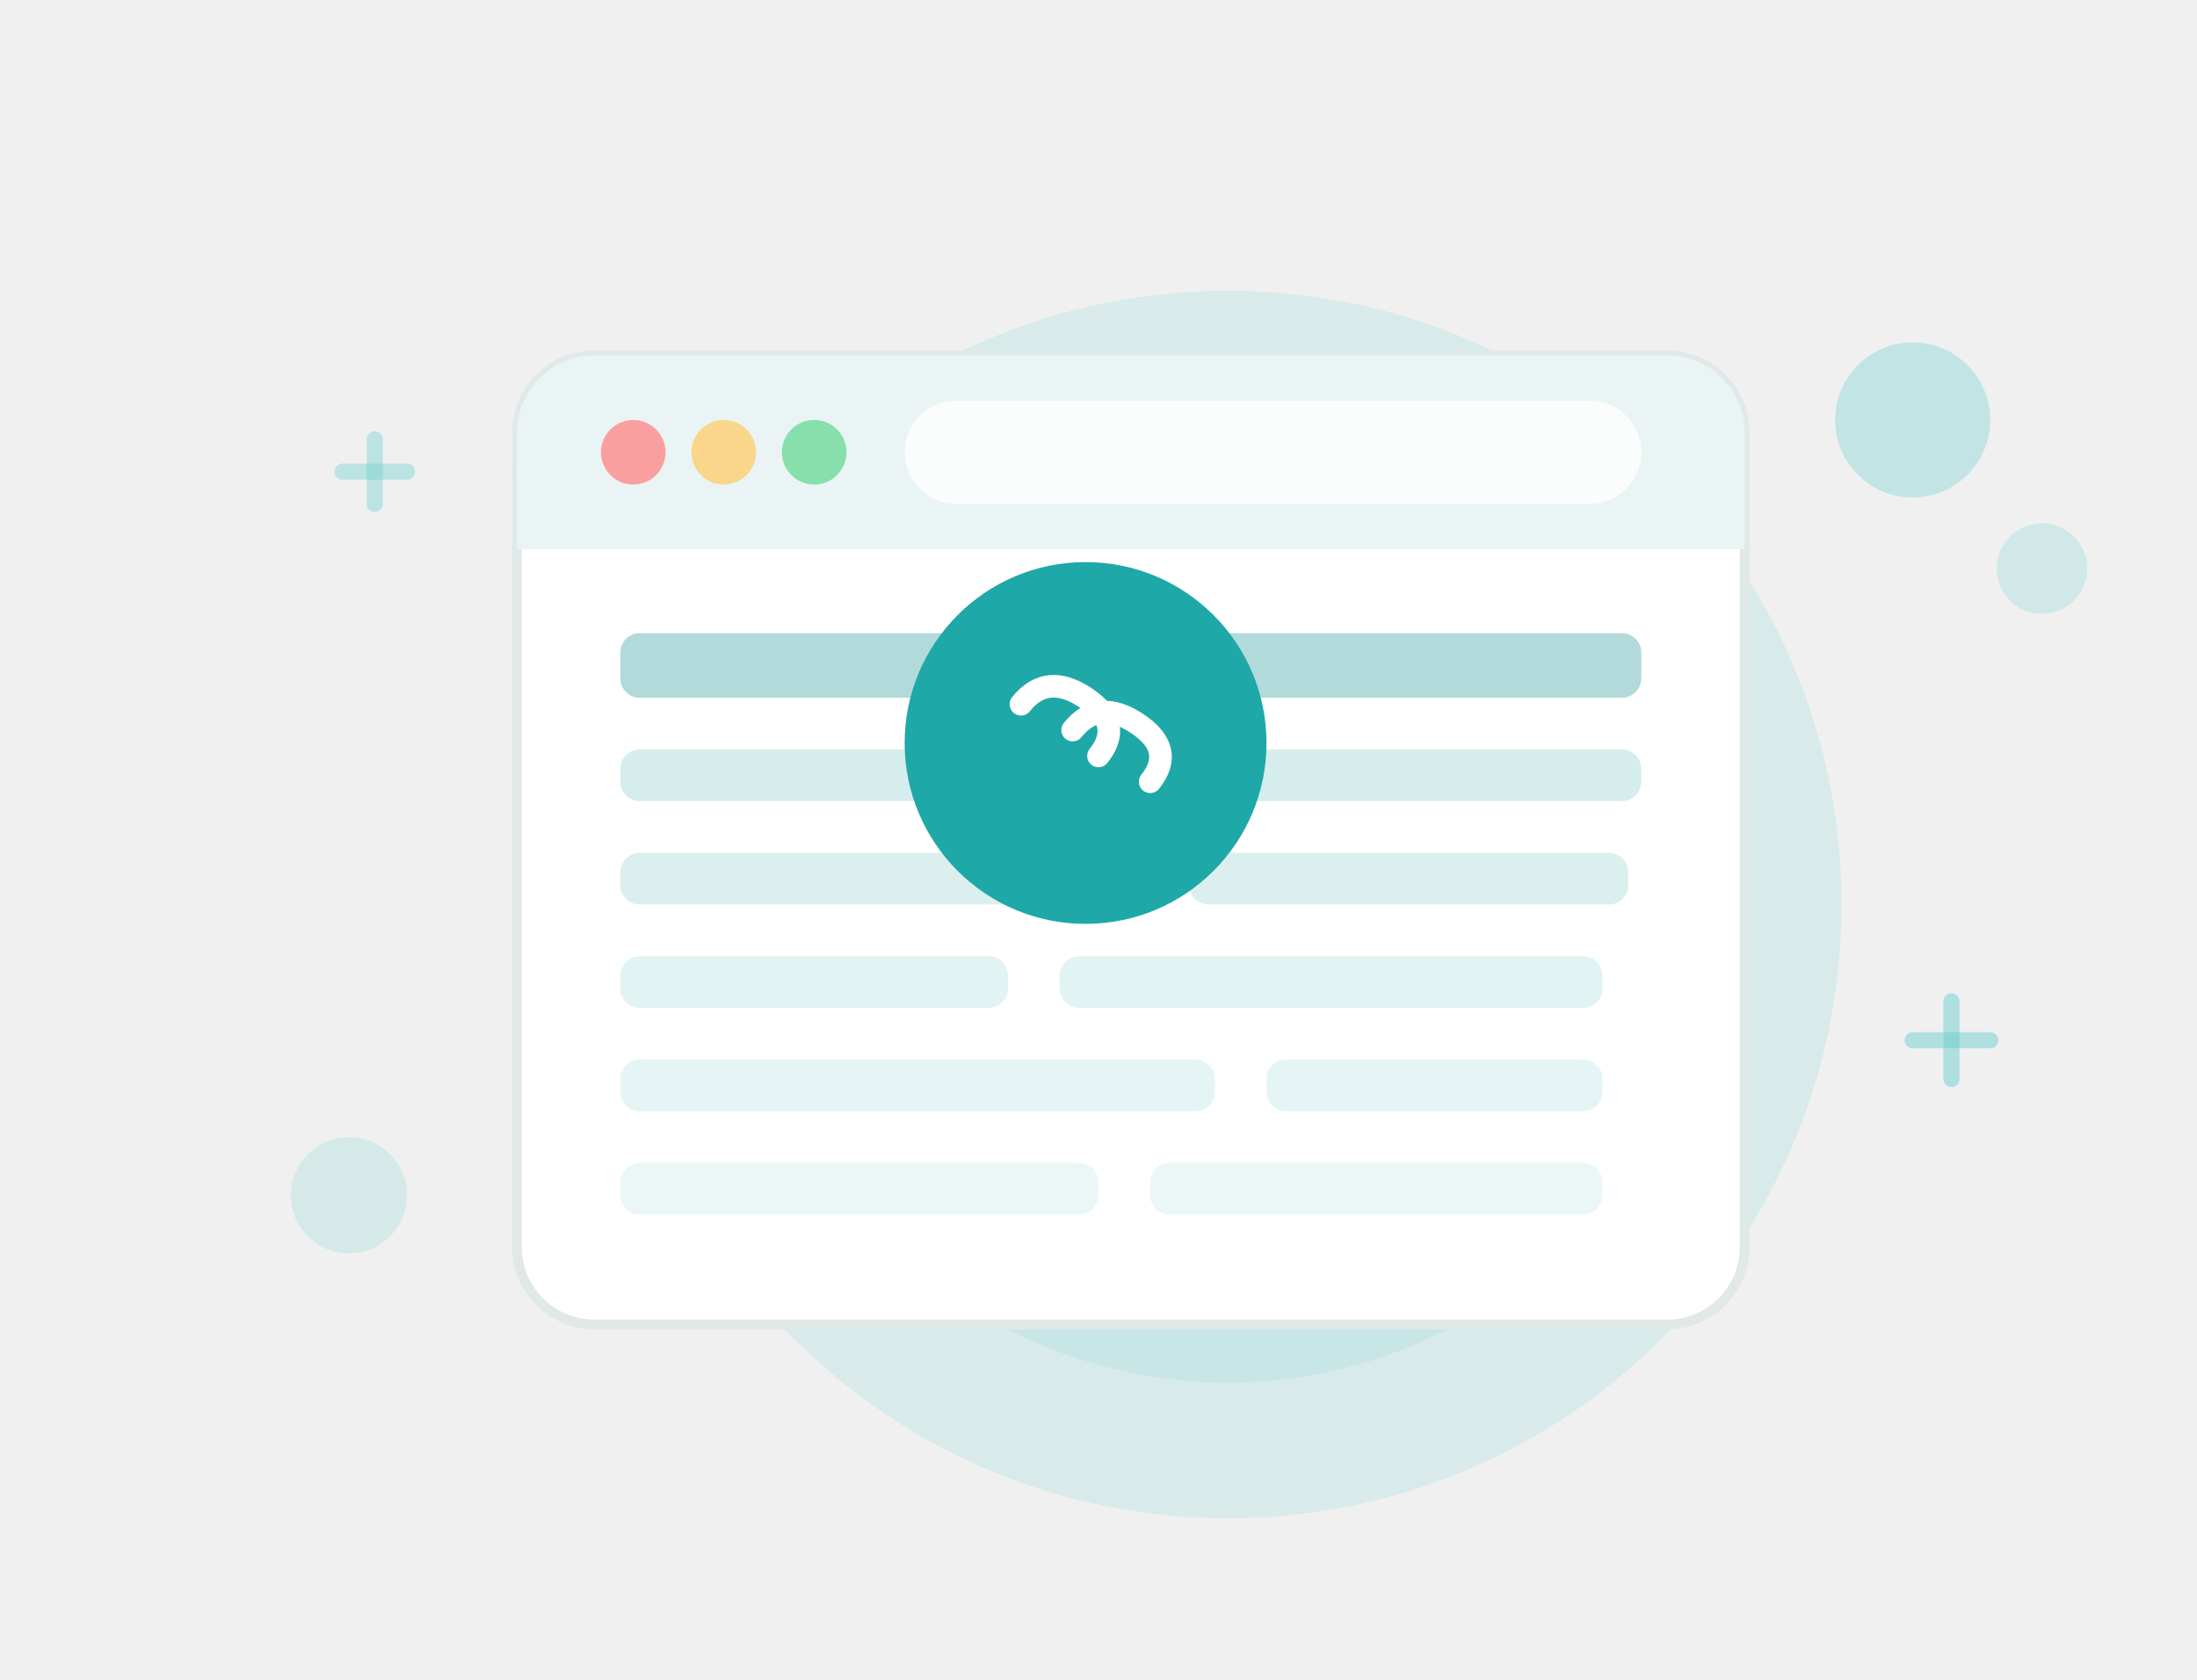
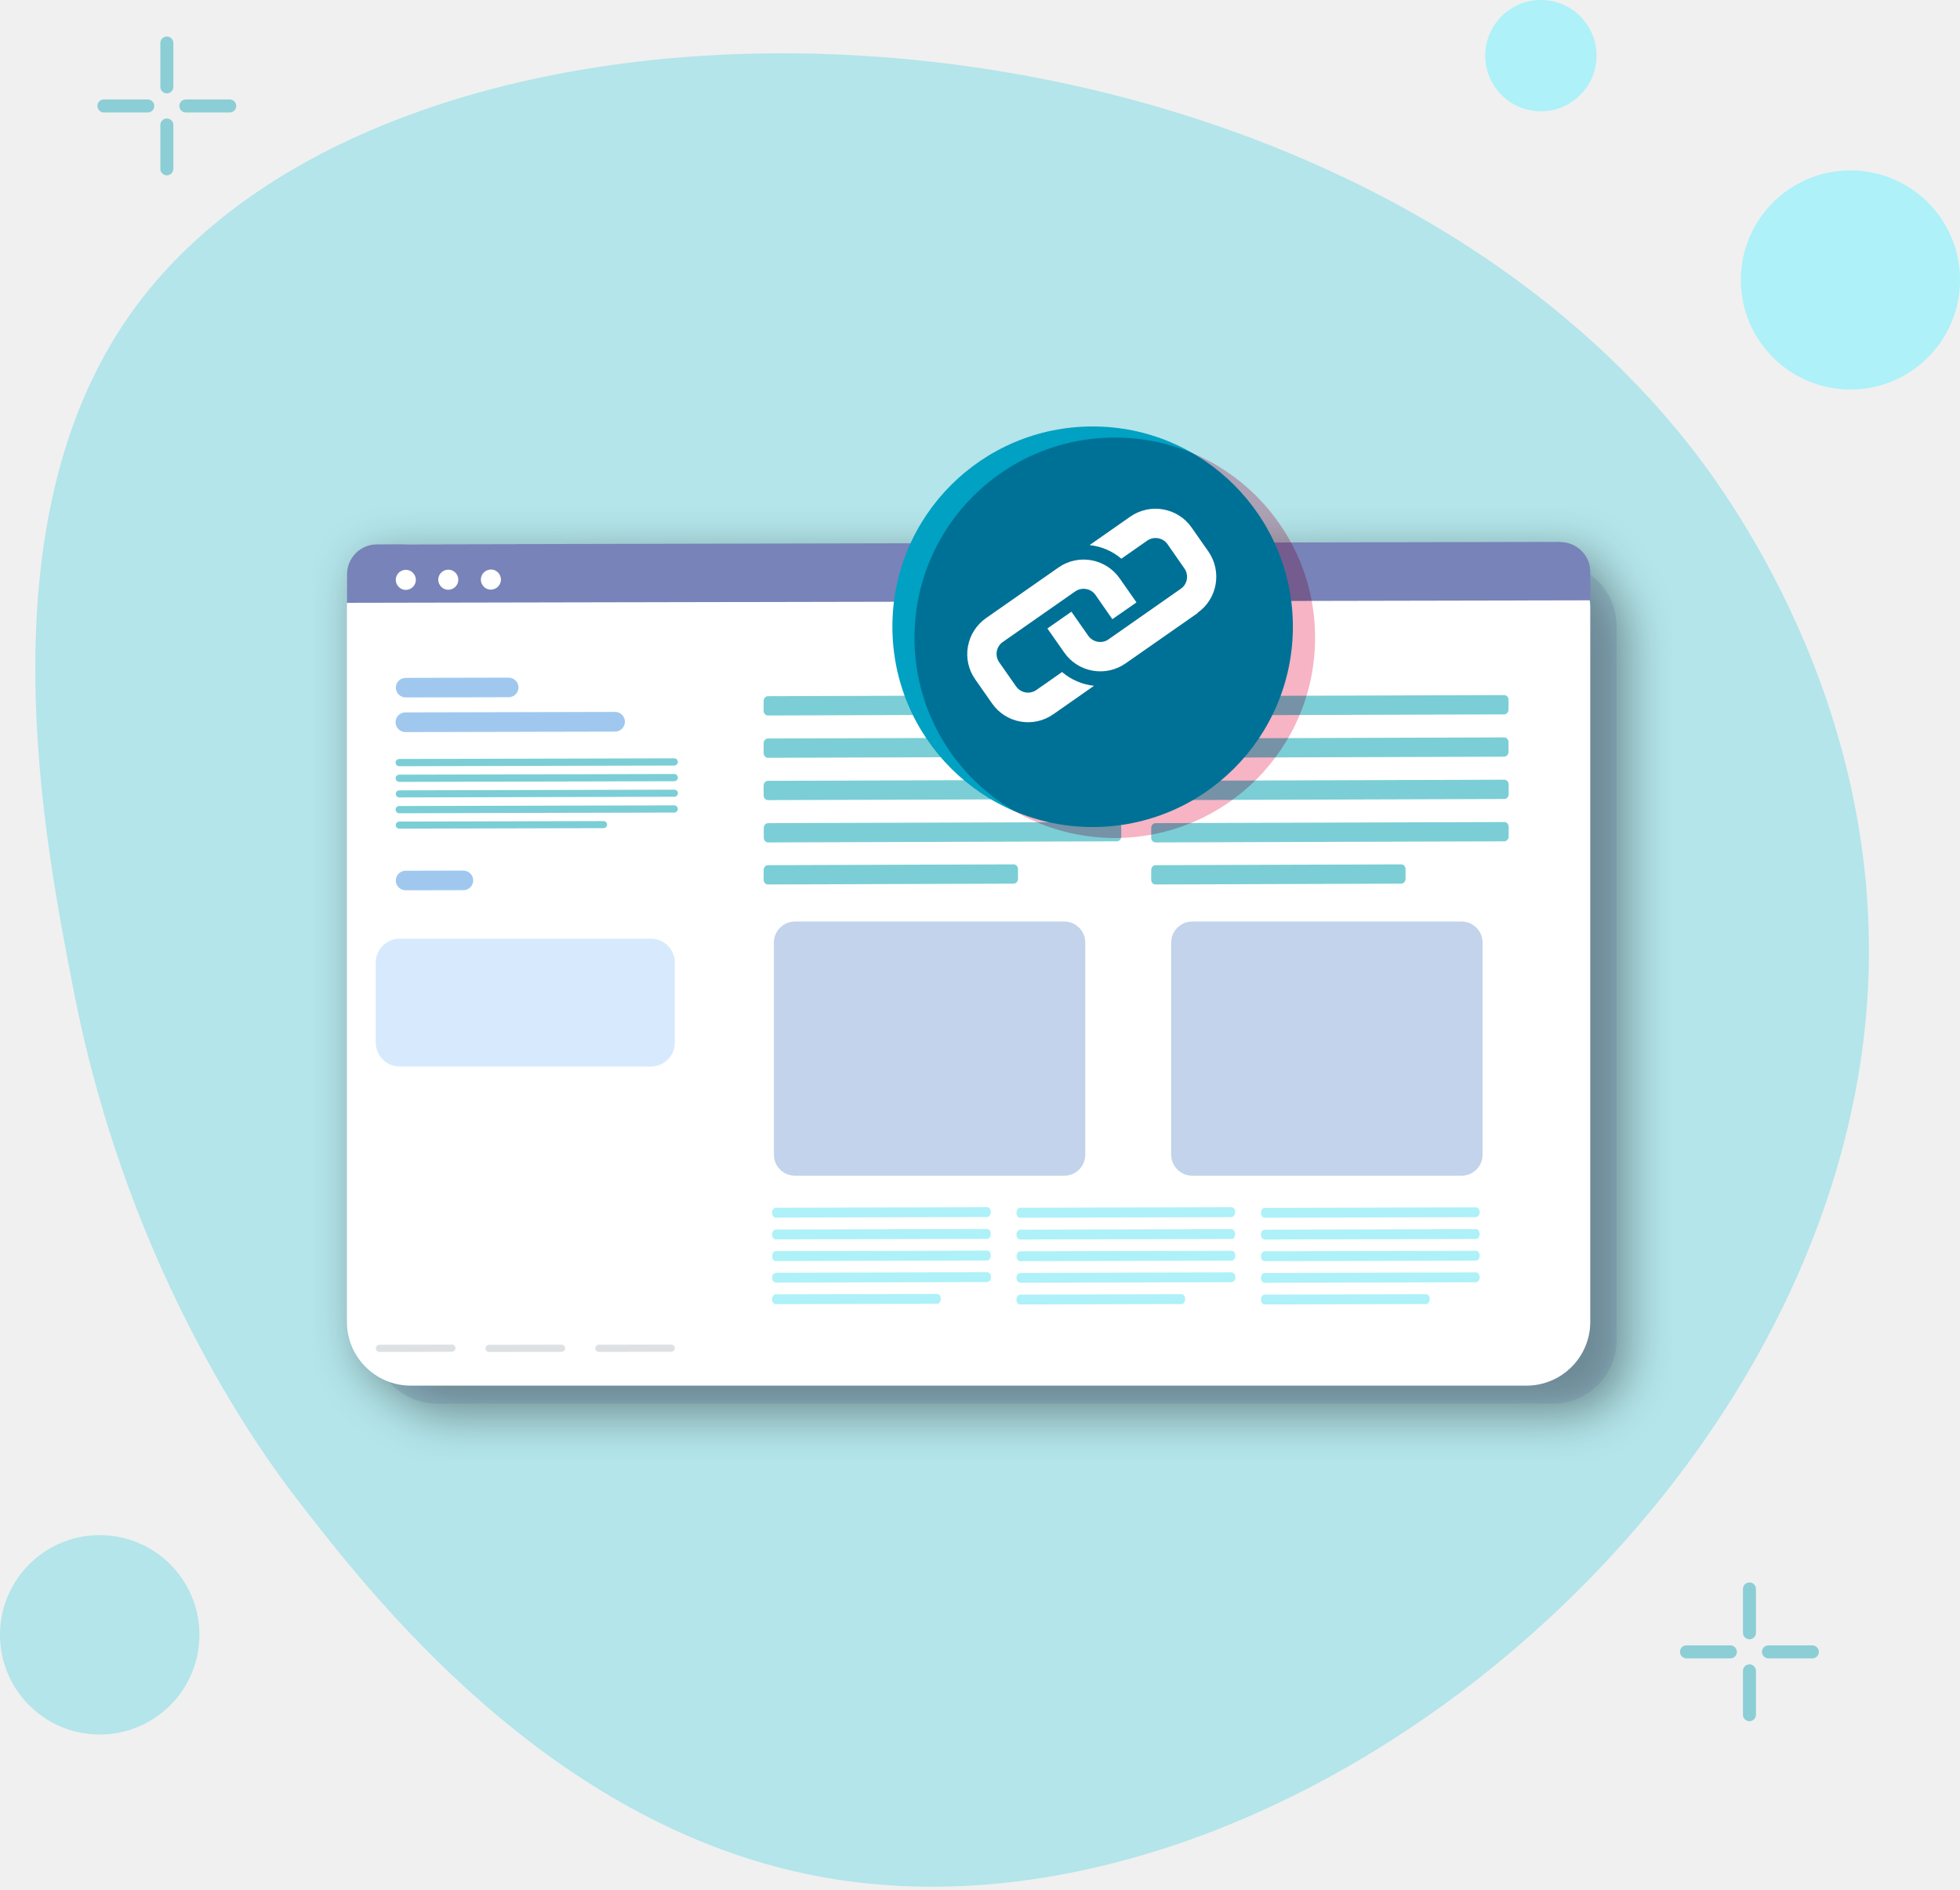
- <svg xmlns="http://www.w3.org/2000/svg" viewBox="0 0 340 260" fill="none">
-   <circle cx="190" cy="140" r="95" fill="#6ecece" opacity="0.18" />
-   <circle cx="190" cy="140" r="74" fill="#6ecece" opacity="0.15" />
-   <rect x="80" y="55" width="190" height="150" rx="12" fill="white" />
-   <rect x="80" y="55" width="190" height="150" rx="12" stroke="#e0e8e8" stroke-width="1.5" />
-   <rect x="80" y="55" width="190" height="30" rx="12" fill="#eaf4f4" />
-   <rect x="80" y="72" width="190" height="13" fill="#eaf4f4" />
-   <circle cx="98" cy="70" r="5" fill="#ff7b7b" opacity="0.7" />
-   <circle cx="112" cy="70" r="5" fill="#ffc95c" opacity="0.7" />
-   <circle cx="126" cy="70" r="5" fill="#5cd68c" opacity="0.7" />
-   <rect x="140" y="62" width="114" height="16" rx="8" fill="white" opacity="0.8" />
-   <rect x="96" y="98" width="70" height="10" rx="3" fill="#b2dada" />
-   <rect x="174" y="98" width="80" height="10" rx="3" fill="#b2dada" />
-   <rect x="96" y="116" width="55" height="8" rx="3" fill="#cce8e8" opacity="0.8" />
-   <rect x="159" y="116" width="95" height="8" rx="3" fill="#cce8e8" opacity="0.8" />
-   <rect x="96" y="132" width="80" height="8" rx="3" fill="#cce8e8" opacity="0.7" />
-   <rect x="184" y="132" width="68" height="8" rx="3" fill="#cce8e8" opacity="0.7" />
-   <rect x="96" y="148" width="60" height="8" rx="3" fill="#daf0f0" opacity="0.8" />
-   <rect x="164" y="148" width="84" height="8" rx="3" fill="#daf0f0" opacity="0.8" />
-   <rect x="96" y="164" width="92" height="8" rx="3" fill="#daf0f0" opacity="0.7" />
-   <rect x="196" y="164" width="52" height="8" rx="3" fill="#daf0f0" opacity="0.7" />
-   <rect x="96" y="180" width="74" height="8" rx="3" fill="#e6f5f5" opacity="0.8" />
-   <rect x="178" y="180" width="70" height="8" rx="3" fill="#e6f5f5" opacity="0.8" />
-   <circle cx="168" cy="115" r="28" fill="#1fa8a8" />
-   <path d="M158 109 Q162 104 168 108 Q174 112 170 117" stroke="white" stroke-width="3.5" stroke-linecap="round" fill="none" />
-   <path d="M166 113 Q170 108 176 112 Q182 116 178 121" stroke="white" stroke-width="3.5" stroke-linecap="round" fill="none" />
-   <circle cx="296" cy="65" r="12" fill="#6ecece" opacity="0.35" />
-   <circle cx="316" cy="88" r="7" fill="#6ecece" opacity="0.25" />
-   <circle cx="54" cy="185" r="9" fill="#6ecece" opacity="0.2" />
-   <line x1="302" y1="155" x2="302" y2="167" stroke="#6ecece" stroke-width="2.5" stroke-linecap="round" opacity="0.5" />
-   <line x1="296" y1="161" x2="308" y2="161" stroke="#6ecece" stroke-width="2.5" stroke-linecap="round" opacity="0.5" />
-   <line x1="58" y1="68" x2="58" y2="78" stroke="#6ecece" stroke-width="2.5" stroke-linecap="round" opacity="0.4" />
-   <line x1="53" y1="73" x2="63" y2="73" stroke="#6ecece" stroke-width="2.5" stroke-linecap="round" opacity="0.4" />
+ <svg xmlns="http://www.w3.org/2000/svg" width="196" height="189" viewBox="0 0 196 189" fill="none">
+   <path d="M168.639 44.154C130.324 -3.823 39.616 -6.51 12.942 31.545C-1.752 52.517 4.384 83.856 7.417 99.322C12.993 127.784 26.744 146.102 29.745 149.992C37.029 159.421 54.724 182.326 81.353 187.566C126.844 196.512 183.614 150.962 186.755 99.57C188.571 69.942 171.953 48.304 168.639 44.154Z" fill="#B3E5EA" />
+   <path d="M16.685 9.339C16.329 9.339 16.034 9.052 16.034 8.688V4.303C16.034 3.947 16.32 3.652 16.685 3.652C17.049 3.652 17.336 3.947 17.336 4.303V8.688C17.336 9.044 17.041 9.339 16.685 9.339Z" fill="#8CCED5" />
+   <path d="M174.946 163.948C174.59 163.948 174.295 163.661 174.295 163.296V158.912C174.295 158.556 174.581 158.261 174.946 158.261C175.311 158.261 175.597 158.556 175.597 158.912V163.296C175.597 163.652 175.302 163.948 174.946 163.948Z" fill="#8CCED5" />
+   <path d="M16.685 17.535C16.329 17.535 16.034 17.249 16.034 16.884V12.5C16.034 12.144 16.32 11.848 16.685 11.848C17.049 11.848 17.336 12.144 17.336 12.5V16.884C17.336 17.24 17.041 17.535 16.685 17.535Z" fill="#8CCED5" />
+   <path d="M174.946 172.143C174.59 172.143 174.295 171.857 174.295 171.492V167.108C174.295 166.752 174.581 166.457 174.946 166.457C175.311 166.457 175.597 166.752 175.597 167.108V171.492C175.597 171.848 175.302 172.143 174.946 172.143Z" fill="#8CCED5" />
+   <path d="M22.971 11.249H18.587C18.231 11.249 17.936 10.963 17.936 10.598C17.936 10.233 18.222 9.947 18.587 9.947H22.971C23.327 9.947 23.622 10.233 23.622 10.598C23.622 10.963 23.336 11.249 22.971 11.249Z" fill="#8CCED5" />
+   <path d="M181.232 165.857H176.847C176.491 165.857 176.196 165.571 176.196 165.206C176.196 164.841 176.483 164.555 176.847 164.555H181.232C181.588 164.555 181.883 164.841 181.883 165.206C181.883 165.571 181.597 165.857 181.232 165.857Z" fill="#8CCED5" />
+   <path d="M14.775 11.249H10.39C10.034 11.249 9.739 10.963 9.739 10.598C9.739 10.233 10.026 9.947 10.39 9.947H14.775C15.131 9.947 15.426 10.233 15.426 10.598C15.426 10.963 15.139 11.249 14.775 11.249Z" fill="#8CCED5" />
+   <path d="M173.036 165.857H168.651C168.295 165.857 168 165.571 168 165.206C168 164.841 168.287 164.555 168.651 164.555H173.036C173.392 164.555 173.687 164.841 173.687 165.206C173.687 165.571 173.4 165.857 173.036 165.857Z" fill="#8CCED5" />
+   <circle cx="9.971" cy="163.501" r="9.971" fill="#B3E5EA" />
+   <circle cx="154.087" cy="5.565" r="5.565" fill="#AEF1F8" />
+   <circle cx="185.044" cy="28" r="10.957" fill="#AEF1F8" />
+   <g filter="url(#filter0_d_1_449)">
+     <g opacity="0.25" style="mix-blend-mode:multiply">
+       <path d="M155.279 56.251H43.712C40.186 56.251 37.328 59.108 37.328 62.634V134.001C37.328 137.526 40.186 140.384 43.712 140.384H155.279C158.804 140.384 161.662 137.526 161.662 134.001V62.634C161.662 59.108 158.804 56.251 155.279 56.251Z" fill="#5E749C" />
+     </g>
+     <path d="M152.642 54.447H41.075C37.55 54.447 34.692 57.304 34.692 60.83V132.197C34.692 135.722 37.55 138.58 41.075 138.58H152.642C156.168 138.58 159.026 135.722 159.026 132.197V60.83C159.026 57.304 156.168 54.447 152.642 54.447Z" fill="white" />
+     <path d="M156.028 54.197L37.689 54.447C36.038 54.447 34.706 55.793 34.706 57.444V60.289L159.026 60.039V57.194C159.026 55.543 157.68 54.211 156.014 54.211L156.028 54.197Z" fill="#7883B9" />
+     <path d="M41.588 57.985C41.588 58.54 41.144 58.984 40.589 58.998C40.034 58.998 39.59 58.554 39.576 57.999C39.576 57.444 40.02 57 40.575 56.986C41.13 56.986 41.575 57.43 41.588 57.985Z" fill="white" />
+     <path d="M45.834 57.971C45.834 58.526 45.39 58.97 44.835 58.984C44.28 58.984 43.836 58.54 43.822 57.985C43.822 57.43 44.266 56.986 44.821 56.972C45.377 56.972 45.821 57.416 45.834 57.971Z" fill="white" />
+     <path d="M50.095 57.957C50.095 58.512 49.651 58.956 49.096 58.97C48.541 58.984 48.096 58.526 48.083 57.971C48.083 57.416 48.527 56.972 49.082 56.958C49.637 56.944 50.081 57.402 50.095 57.957Z" fill="white" />
+     <path d="M146.148 92.163H119.228C118.063 92.163 117.118 93.108 117.118 94.272V115.476C117.118 116.641 118.063 117.585 119.228 117.585H146.148C147.313 117.585 148.257 116.641 148.257 115.476V94.272C148.257 93.108 147.313 92.163 146.148 92.163Z" fill="#C2D3EB" />
+     <path d="M106.42 92.163H79.499C78.334 92.163 77.39 93.108 77.39 94.272V115.476C77.39 116.641 78.334 117.585 79.499 117.585H106.42C107.584 117.585 108.529 116.641 108.529 115.476V94.272C108.529 93.108 107.584 92.163 106.42 92.163Z" fill="#C2D3EB" />
+     <path d="M50.861 67.772L40.565 67.794C40.021 67.795 39.581 68.234 39.582 68.774C39.583 69.314 40.025 69.752 40.569 69.751L50.865 69.729C51.409 69.728 51.85 69.289 51.849 68.749C51.847 68.208 51.405 67.771 50.861 67.772Z" fill="#A0C8EF" />
+     <path d="M46.336 87.07L40.564 87.082C40.02 87.084 39.579 87.523 39.58 88.063C39.582 88.603 40.024 89.04 40.568 89.039L46.34 89.027C46.885 89.026 47.325 88.587 47.324 88.047C47.322 87.506 46.88 87.069 46.336 87.07Z" fill="#A0C8EF" />
+     <path d="M40.538 71.247L61.506 71.199C62.047 71.198 62.492 71.641 62.493 72.182C62.494 72.724 62.051 73.169 61.51 73.17L40.543 73.217C40.002 73.219 39.556 72.776 39.555 72.234C39.554 71.693 39.997 71.248 40.538 71.247Z" fill="#A0C8EF" />
+     <path d="M39.923 77.476L67.426 77.409C67.621 77.409 67.788 77.575 67.788 77.769C67.788 77.963 67.622 78.13 67.428 78.131L39.925 78.198C39.731 78.198 39.564 78.032 39.563 77.838C39.563 77.644 39.729 77.477 39.923 77.476Z" fill="#7BCED6" />
+     <path d="M39.919 75.909L67.422 75.841C67.617 75.841 67.784 76.007 67.784 76.201C67.785 76.395 67.619 76.562 67.424 76.563L39.921 76.63C39.727 76.63 39.56 76.464 39.559 76.27C39.559 76.076 39.725 75.909 39.919 75.909Z" fill="#7BCED6" />
+     <path d="M67.43 78.977L39.941 79.044C39.742 79.045 39.58 79.204 39.581 79.399C39.581 79.594 39.743 79.752 39.943 79.752L67.432 79.685C67.631 79.684 67.792 79.525 67.792 79.33C67.791 79.135 67.629 78.977 67.43 78.977Z" fill="#7BCED6" />
+     <path d="M39.917 80.612L67.42 80.545C67.614 80.545 67.781 80.711 67.782 80.905C67.782 81.1 67.616 81.266 67.422 81.267L39.919 81.334C39.724 81.335 39.557 81.168 39.557 80.974C39.556 80.78 39.723 80.613 39.917 80.612Z" fill="#7BCED6" />
+     <path d="M60.347 82.117L39.935 82.166C39.735 82.167 39.574 82.326 39.575 82.521C39.575 82.717 39.737 82.875 39.936 82.874L60.349 82.824C60.548 82.824 60.709 82.665 60.709 82.47C60.708 82.274 60.546 82.116 60.347 82.117Z" fill="#7BCED6" />
+     <path d="M98.718 123.899L77.57 123.954C77.362 123.954 77.21 123.732 77.21 123.469C77.21 123.191 77.376 122.969 77.57 122.969L98.718 122.914C98.926 122.914 99.079 123.136 99.079 123.399C99.079 123.677 98.912 123.899 98.718 123.899Z" fill="#AEF1F8" />
+     <path d="M98.718 121.72L77.57 121.776C77.362 121.776 77.21 121.554 77.21 121.29C77.21 121.012 77.376 120.79 77.57 120.79L98.718 120.735C98.926 120.735 99.079 120.957 99.079 121.221C99.079 121.498 98.912 121.72 98.718 121.72Z" fill="#AEF1F8" />
+     <path d="M98.718 126.063L77.57 126.119C77.362 126.119 77.21 125.897 77.21 125.633C77.21 125.356 77.376 125.134 77.57 125.134L98.718 125.078C98.926 125.078 99.079 125.3 99.079 125.564C99.079 125.841 98.912 126.063 98.718 126.063Z" fill="#AEF1F8" />
+     <path d="M98.667 127.235L77.644 127.294C77.406 127.295 77.214 127.488 77.215 127.725L77.215 127.85C77.216 128.088 77.409 128.28 77.647 128.279L98.669 128.221C98.907 128.22 99.099 128.027 99.098 127.789L99.098 127.664C99.097 127.427 98.904 127.235 98.667 127.235Z" fill="#AEF1F8" />
+     <path d="M93.723 130.393L77.57 130.435C77.362 130.435 77.21 130.213 77.21 129.949C77.21 129.672 77.376 129.45 77.57 129.45L93.723 129.408C93.931 129.408 94.083 129.63 94.083 129.894C94.083 130.171 93.917 130.393 93.723 130.393Z" fill="#AEF1F8" />
+     <path d="M111.679 75.678L76.793 75.789C76.557 75.789 76.363 75.581 76.363 75.303V74.346C76.363 74.082 76.557 73.86 76.793 73.86L111.679 73.749C111.915 73.749 112.109 73.957 112.109 74.235V75.192C112.109 75.456 111.915 75.678 111.679 75.678Z" fill="#7BCED6" />
+     <path d="M111.679 71.445L76.793 71.556C76.557 71.556 76.363 71.348 76.363 71.071V70.113C76.363 69.85 76.557 69.628 76.793 69.628L111.679 69.517C111.915 69.517 112.109 69.725 112.109 70.002V70.96C112.109 71.223 111.915 71.445 111.679 71.445Z" fill="#7BCED6" />
+     <path d="M111.679 79.91L76.793 80.021C76.557 80.021 76.363 79.813 76.363 79.536V78.578C76.363 78.314 76.557 78.093 76.793 78.093L111.679 77.981C111.915 77.981 112.109 78.19 112.109 78.467V79.425C112.109 79.688 111.915 79.91 111.679 79.91Z" fill="#7BCED6" />
+     <path d="M111.693 84.142L76.807 84.253C76.571 84.253 76.377 84.045 76.377 83.768V82.81C76.377 82.547 76.571 82.325 76.807 82.325L111.693 82.213C111.929 82.213 112.123 82.422 112.123 82.699V83.657C112.123 83.92 111.929 84.142 111.693 84.142Z" fill="#7BCED6" />
+     <path d="M101.369 88.375L76.793 88.458C76.557 88.458 76.363 88.25 76.363 87.972V87.015C76.363 86.751 76.557 86.529 76.793 86.529L101.369 86.446C101.604 86.446 101.799 86.654 101.799 86.932V87.889C101.799 88.153 101.604 88.375 101.369 88.375Z" fill="#7BCED6" />
+     <path d="M150.422 75.678L115.537 75.789C115.301 75.789 115.106 75.581 115.106 75.303V74.346C115.106 74.082 115.301 73.86 115.537 73.86L150.422 73.749C150.658 73.749 150.852 73.957 150.852 74.235V75.192C150.852 75.456 150.658 75.678 150.422 75.678Z" fill="#7BCED6" />
+     <path d="M150.422 71.445L115.537 71.556C115.301 71.556 115.106 71.348 115.106 71.071V70.113C115.106 69.85 115.301 69.628 115.537 69.628L150.422 69.517C150.658 69.517 150.852 69.725 150.852 70.002V70.96C150.852 71.223 150.658 71.445 150.422 71.445Z" fill="#7BCED6" />
+     <path d="M150.436 79.91L115.551 80.021C115.315 80.021 115.12 79.813 115.12 79.536V78.578C115.12 78.314 115.315 78.093 115.551 78.093L150.436 77.981C150.672 77.981 150.866 78.19 150.866 78.467V79.425C150.866 79.688 150.672 79.91 150.436 79.91Z" fill="#7BCED6" />
+     <path d="M150.436 84.142L115.551 84.253C115.315 84.253 115.12 84.045 115.12 83.768V82.81C115.12 82.547 115.315 82.325 115.551 82.325L150.436 82.213C150.672 82.213 150.866 82.422 150.866 82.699V83.657C150.866 83.92 150.672 84.142 150.436 84.142Z" fill="#7BCED6" />
+     <path d="M140.126 88.375L115.551 88.458C115.315 88.458 115.12 88.25 115.12 87.972V87.015C115.12 86.751 115.315 86.529 115.551 86.529L140.126 86.446C140.362 86.446 140.556 86.654 140.556 86.932V87.889C140.556 88.153 140.362 88.375 140.126 88.375Z" fill="#7BCED6" />
+     <path d="M123.155 123.913L102.007 123.968C101.799 123.968 101.646 123.746 101.646 123.483C101.646 123.205 101.813 122.983 102.007 122.983L123.155 122.928C123.363 122.928 123.515 123.15 123.515 123.427C123.515 123.705 123.349 123.927 123.155 123.927V123.913Z" fill="#AEF1F8" />
+     <path d="M123.155 121.734L102.007 121.79C101.799 121.79 101.646 121.567 101.646 121.29C101.646 121.012 101.813 120.79 102.007 120.79L123.155 120.735C123.363 120.735 123.516 120.957 123.516 121.221C123.516 121.498 123.349 121.72 123.155 121.72V121.734Z" fill="#AEF1F8" />
+     <path d="M123.169 126.077L102.021 126.133C101.813 126.133 101.66 125.911 101.66 125.647C101.66 125.37 101.826 125.148 102.021 125.148L123.169 125.092C123.377 125.092 123.529 125.314 123.529 125.578C123.529 125.855 123.363 126.077 123.169 126.077Z" fill="#AEF1F8" />
+     <path d="M123.103 127.25L102.08 127.309C101.843 127.31 101.651 127.503 101.651 127.74L101.652 127.865C101.652 128.103 101.845 128.295 102.083 128.294L123.106 128.235C123.343 128.235 123.536 128.042 123.535 127.804L123.535 127.679C123.534 127.442 123.341 127.25 123.103 127.25Z" fill="#AEF1F8" />
+     <path d="M118.159 130.421L102.007 130.463C101.799 130.463 101.646 130.24 101.646 129.977C101.646 129.699 101.813 129.477 102.007 129.477L118.159 129.436C118.367 129.436 118.52 129.658 118.52 129.921C118.52 130.199 118.353 130.421 118.159 130.421Z" fill="#AEF1F8" />
+     <path d="M147.605 123.913L126.457 123.968C126.249 123.968 126.097 123.746 126.097 123.483C126.097 123.205 126.263 122.983 126.457 122.983L147.605 122.928C147.813 122.928 147.966 123.15 147.966 123.413C147.966 123.691 147.8 123.913 147.605 123.913Z" fill="#AEF1F8" />
+     <path d="M147.605 121.734L126.457 121.789C126.249 121.789 126.097 121.567 126.097 121.304C126.097 121.026 126.263 120.804 126.457 120.804L147.605 120.749C147.813 120.749 147.966 120.971 147.966 121.234C147.966 121.512 147.799 121.734 147.605 121.734Z" fill="#AEF1F8" />
+     <path d="M147.605 126.078L126.457 126.133C126.249 126.133 126.097 125.911 126.097 125.647C126.097 125.37 126.263 125.148 126.457 125.148L147.605 125.092C147.813 125.092 147.966 125.314 147.966 125.578C147.966 125.856 147.8 126.078 147.605 126.078Z" fill="#AEF1F8" />
+     <path d="M147.605 128.242L126.457 128.298C126.249 128.298 126.097 128.076 126.097 127.812C126.097 127.534 126.263 127.312 126.457 127.312L147.605 127.257C147.813 127.257 147.966 127.479 147.966 127.742C147.966 128.02 147.8 128.242 147.605 128.242Z" fill="#AEF1F8" />
+     <path d="M142.61 130.421L126.457 130.462C126.249 130.462 126.097 130.24 126.097 129.977C126.097 129.699 126.263 129.477 126.457 129.477L142.61 129.436C142.818 129.436 142.971 129.658 142.971 129.921C142.971 130.199 142.804 130.421 142.61 130.421Z" fill="#AEF1F8" />
+     <path d="M37.943 134.49L45.187 134.475C45.381 134.474 45.548 134.641 45.548 134.835C45.549 135.029 45.383 135.196 45.188 135.196L37.945 135.212C37.751 135.212 37.584 135.046 37.583 134.851C37.583 134.657 37.749 134.49 37.943 134.49Z" fill="#DEE1E3" />
+     <path d="M48.906 134.495L56.149 134.48C56.344 134.479 56.511 134.645 56.511 134.84C56.511 135.034 56.345 135.201 56.151 135.201L48.907 135.216C48.713 135.217 48.546 135.051 48.546 134.856C48.545 134.662 48.712 134.495 48.906 134.495Z" fill="#DEE1E3" />
+     <path d="M59.882 134.486L67.126 134.47C67.32 134.47 67.487 134.636 67.487 134.83C67.487 135.025 67.321 135.192 67.127 135.192L59.883 135.207C59.689 135.208 59.522 135.041 59.522 134.847C59.522 134.653 59.688 134.486 59.882 134.486Z" fill="#DEE1E3" />
+     <path d="M65.095 93.884H39.965C38.647 93.884 37.578 94.953 37.578 96.271V104.277C37.578 105.596 38.647 106.664 39.965 106.664H65.095C66.413 106.664 67.482 105.596 67.482 104.277V96.271C67.482 94.953 66.413 93.884 65.095 93.884Z" fill="#D7E9FD" />
+   </g>
+   <path d="M129.288 62.675C129.288 73.735 120.324 82.713 109.264 82.713C98.205 82.713 89.24 73.749 89.24 62.675C89.24 51.602 98.205 42.651 109.264 42.651C120.324 42.651 129.288 51.615 129.288 62.675Z" fill="#00A1C2" />
+   <g opacity="0.5" style="mix-blend-mode:multiply">
+     <path d="M131.508 63.785C131.508 74.845 122.544 83.809 111.484 83.809C100.425 83.809 91.447 74.845 91.447 63.785C91.447 52.726 100.411 43.761 111.484 43.761C122.558 43.761 131.508 52.726 131.508 63.785Z" fill="#ED6A8C" />
+   </g>
+   <path d="M119.783 61.301L112.553 66.353C110.555 67.74 107.807 67.254 106.42 65.256L104.741 62.856L107.141 61.177L108.82 63.577C109.292 64.243 110.208 64.41 110.86 63.938L118.076 58.887C118.742 58.429 118.909 57.513 118.437 56.847L116.758 54.433C116.3 53.767 115.37 53.614 114.718 54.072L112.137 55.876C111.221 55.099 110.125 54.641 108.959 54.516L113.025 51.671C115.023 50.283 117.771 50.769 119.158 52.754L120.837 55.154C122.225 57.152 121.739 59.9 119.755 61.288M106.225 67.199L103.644 69.003C102.978 69.475 102.062 69.308 101.604 68.642L99.925 66.242C99.454 65.575 99.62 64.66 100.286 64.202L107.516 59.151C108.182 58.693 109.098 58.845 109.556 59.511L111.235 61.926L113.649 60.247L111.97 57.846C110.569 55.848 107.835 55.362 105.837 56.764L98.607 61.815C96.609 63.216 96.123 65.964 97.525 67.948L99.204 70.349C100.591 72.347 103.339 72.833 105.337 71.431L109.403 68.587C108.251 68.462 107.141 68.004 106.225 67.227" fill="white" />
+   <defs>
+     <filter id="filter0_d_1_449" x="31.322" y="50.827" width="135.971" height="95.187" filterUnits="userSpaceOnUse" color-interpolation-filters="sRGB">
+       <feFlood flood-opacity="0" result="BackgroundImageFix" />
+       <feColorMatrix in="SourceAlpha" type="matrix" values="0 0 0 0 0 0 0 0 0 0 0 0 0 0 0 0 0 0 127 0" result="hardAlpha" />
+       <feOffset dx="1.13" dy="1.13" />
+       <feGaussianBlur stdDeviation="2.25" />
+       <feColorMatrix type="matrix" values="0 0 0 0 0 0 0 0 0 0 0 0 0 0 0 0 0 0 0.37 0" />
+       <feBlend mode="normal" in2="BackgroundImageFix" result="effect1_dropShadow_1_449" />
+       <feBlend mode="normal" in="SourceGraphic" in2="effect1_dropShadow_1_449" result="shape" />
+     </filter>
+   </defs>
</svg>
